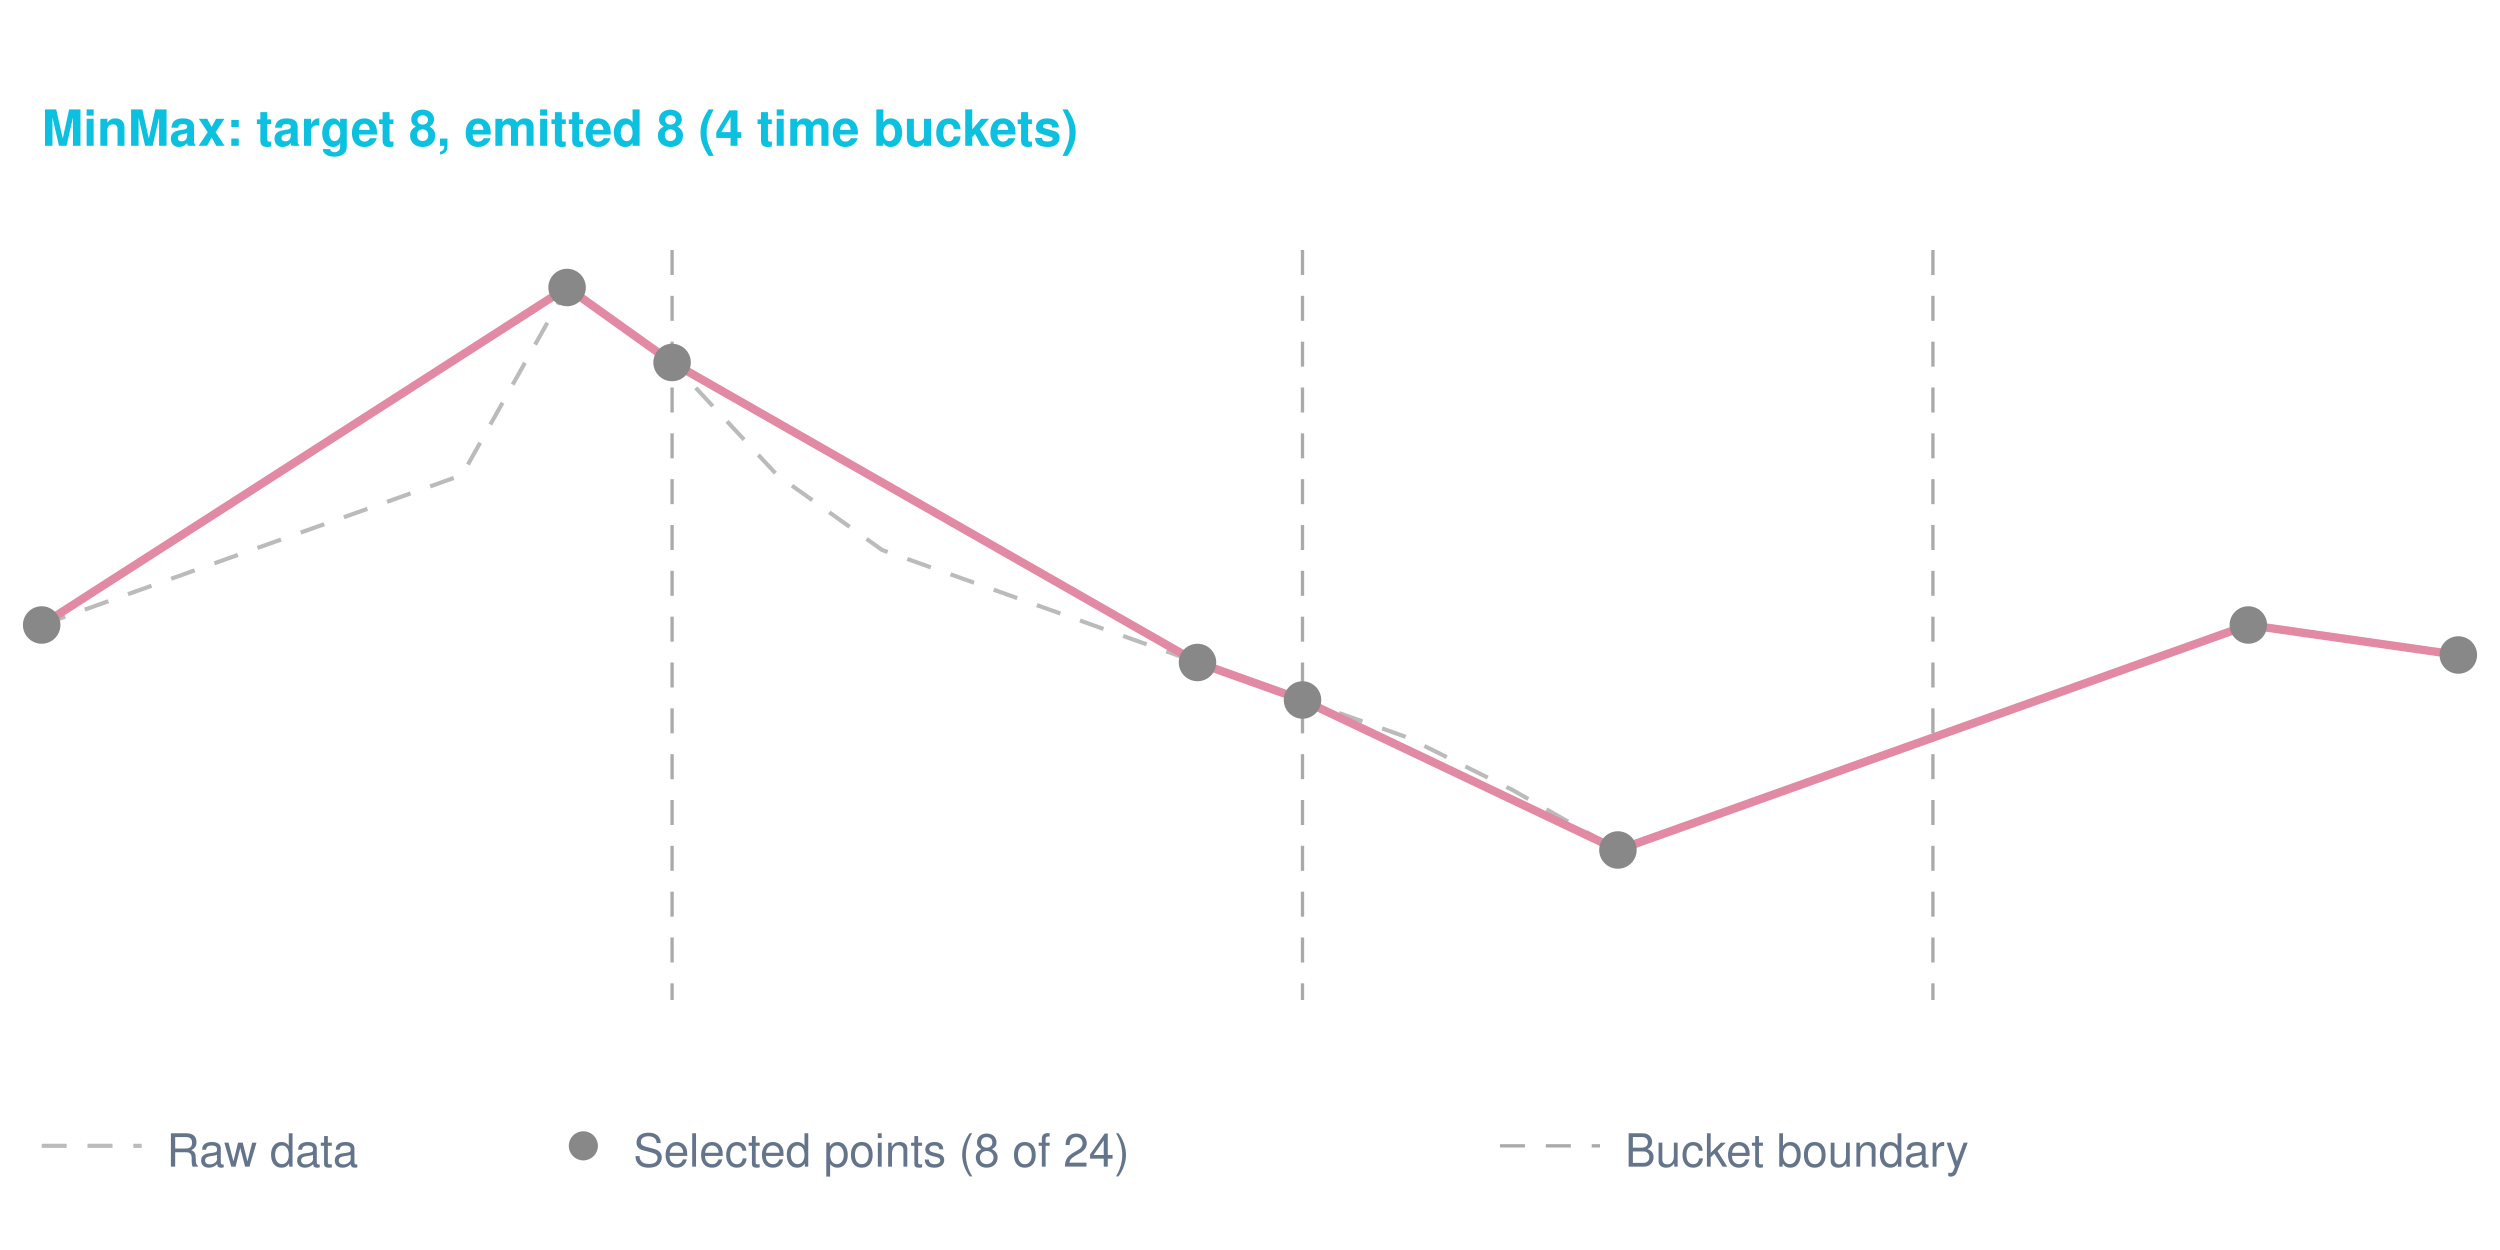
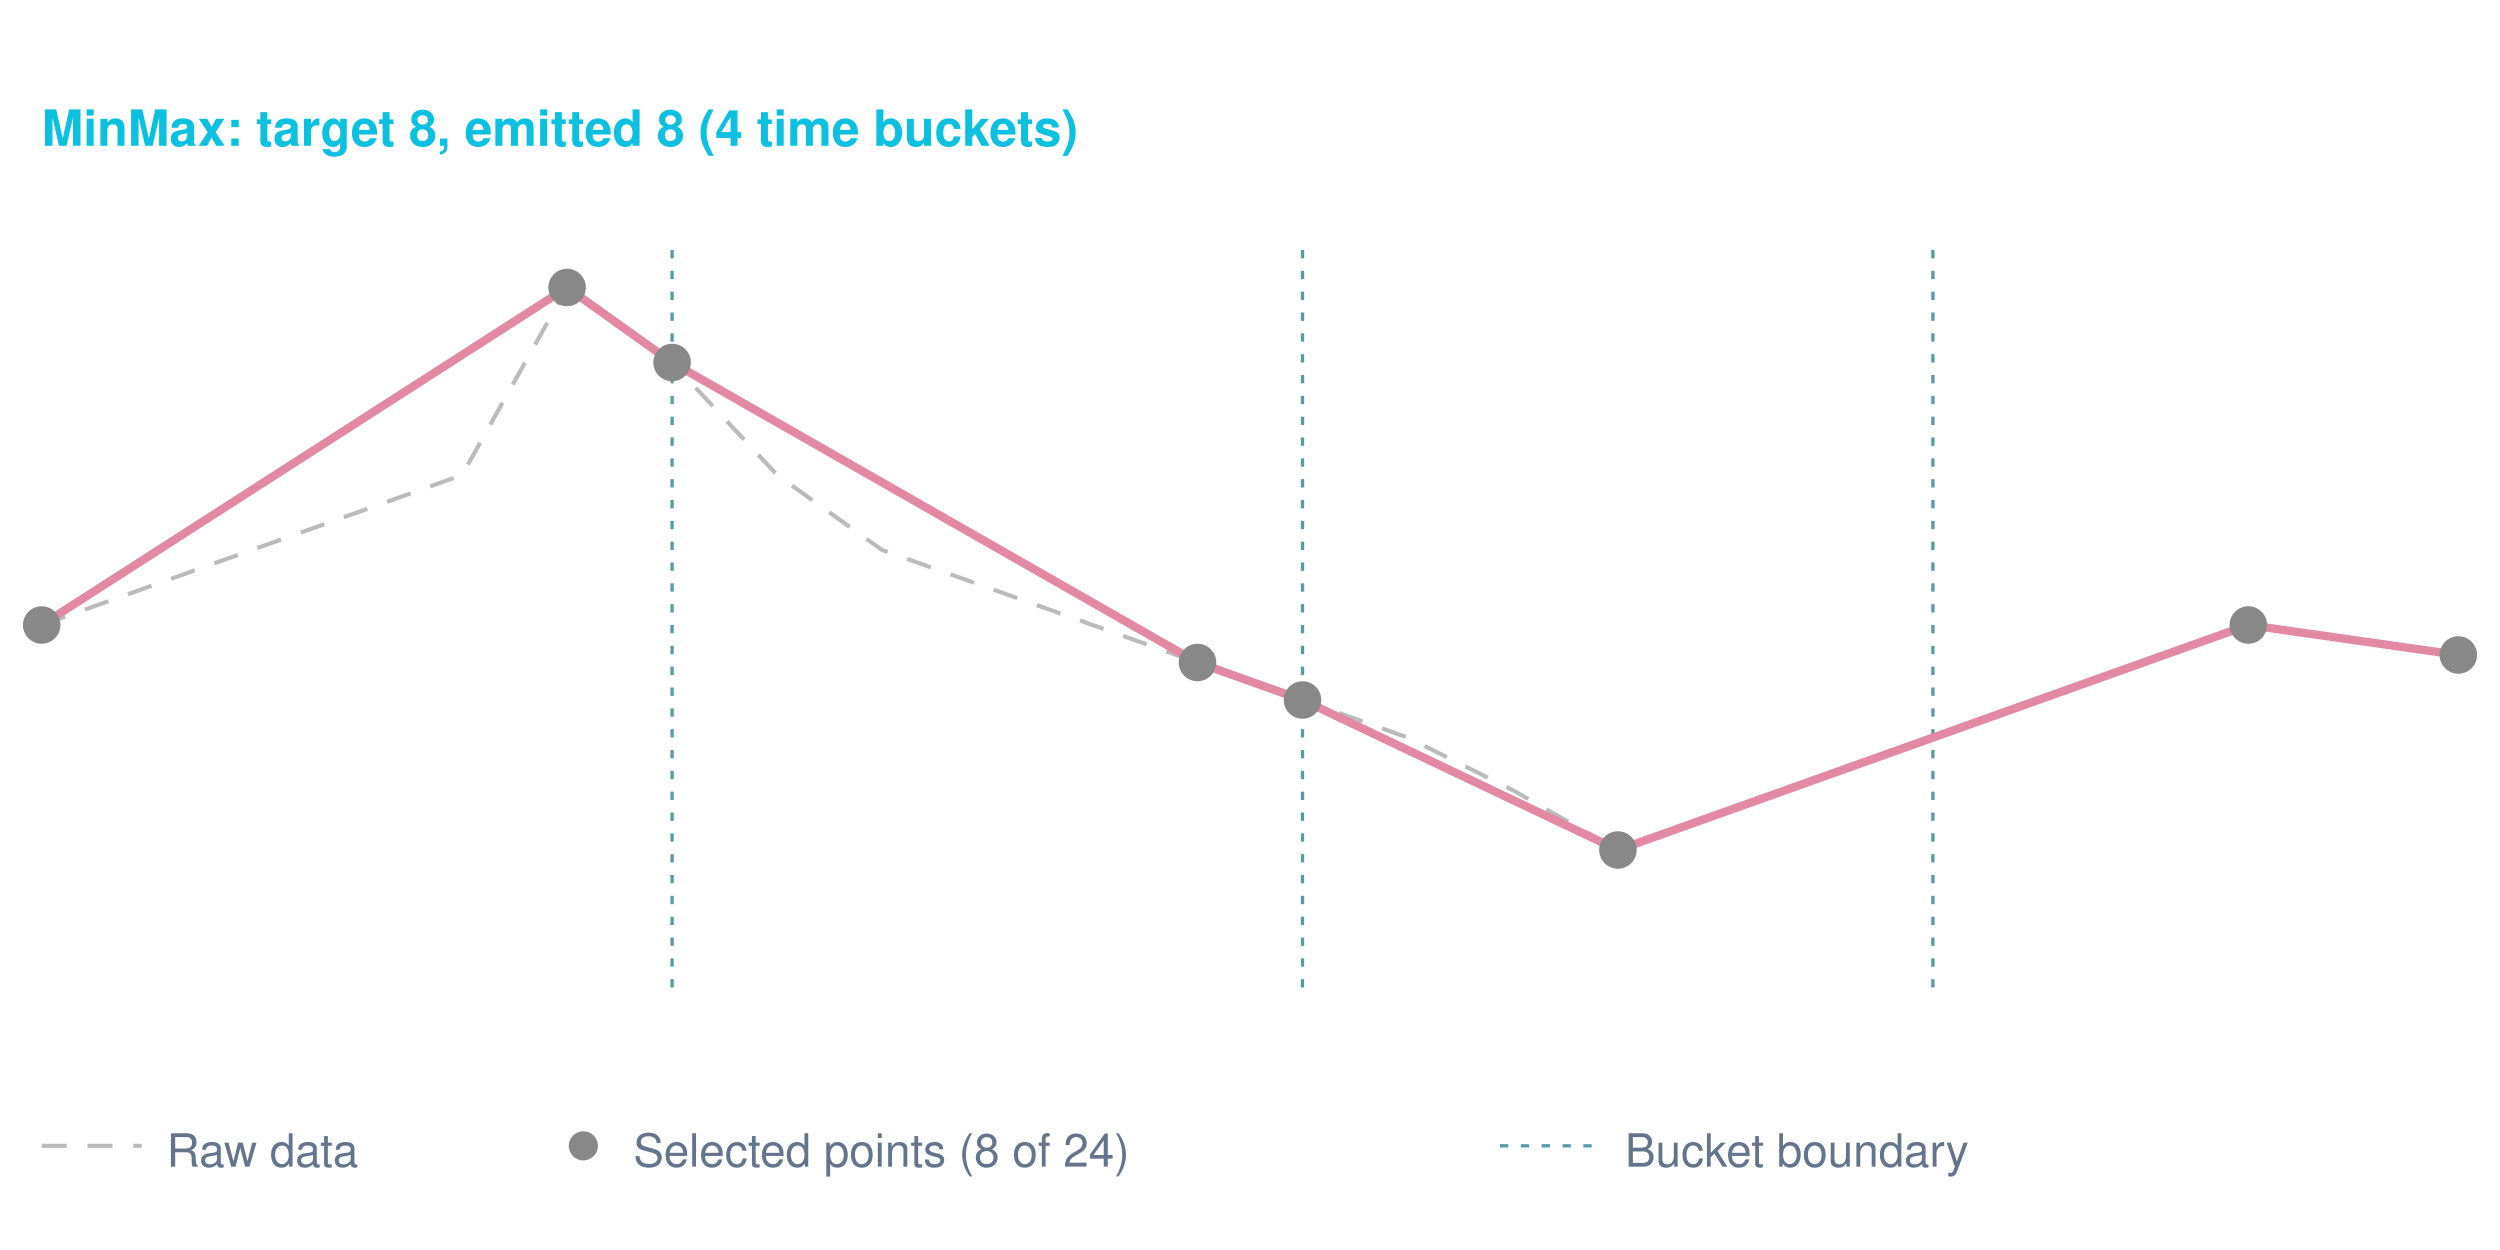
<svg xmlns="http://www.w3.org/2000/svg" viewBox="0 0 600 300" width="1400" height="700" font-family="-apple-system, BlinkMacSystemFont, 'Segoe UI', Helvetica, Arial, sans-serif" role="img">
  <style>
  .t { font-size: 12px; font-weight: 600; }
  .l { font-size: 11px; }
  .ref { stroke-width: 1.0; stroke-dasharray: 6 5; fill: none; }
-   .bk { stroke-width: 0.8; stroke-dasharray: 6 5; }
+   .bk { stroke-width: 0.8; stroke-dasharray: 2 3; }
  .t { fill: #0cc0df; }
  .l { fill: #64748b; }
  .ref { stroke: #bbb; }
-   .bk { stroke: #aaa; }
+   .bk { stroke: #5a9aa8; }
  .sep { stroke: #ccc; }
  @media (prefers-color-scheme: dark) {
    .t { fill: #0cc0df; }
    .l { fill: #b1b5d3; }
    .ref { stroke: #555; }
-     .bk { stroke: #4a4a4a; }
+     .bk { stroke: #2a7a8a; }
    .sep { stroke: #3a3a3a; }
  }
</style>
  <text class="t" x="10" y="35">MinMax: target 8, emitted 8 (4 time buckets)</text>
  <line class="bk" x1="161.3" y1="60" x2="161.3" y2="240" />
  <line class="bk" x1="312.6" y1="60" x2="312.6" y2="240" />
  <line class="bk" x1="463.9" y1="60" x2="463.9" y2="240" />
  <polyline class="ref" points="10.0,150.0 35.2,141.0 60.4,132.0 85.7,123.0 110.9,114.0 136.1,69.0 161.3,87.0 186.5,114.0 211.7,132.0 237.0,141.0 262.2,150.0 287.4,159.0 312.6,168.0 337.8,177.0 363.0,189.6 388.3,204.0 413.5,195.0 438.7,186.0 463.9,177.0 489.1,168.0 514.3,159.0 539.6,150.0 564.8,153.6 590.0,157.2" />
  <polyline points="10.0,150.0 136.1,69.0 161.3,87.0 287.4,159.0 312.6,168.0 388.3,204.0 539.6,150.0 590.0,157.2" fill="none" stroke="#e289a4" stroke-width="2.0" />
  <circle cx="10.0" cy="150.0" r="4.5" fill="#888" />
  <circle cx="136.1" cy="69.0" r="4.5" fill="#888" />
  <circle cx="161.3" cy="87.0" r="4.5" fill="#888" />
  <circle cx="287.4" cy="159.0" r="4.5" fill="#888" />
  <circle cx="312.6" cy="168.0" r="4.5" fill="#888" />
  <circle cx="388.3" cy="204.0" r="4.5" fill="#888" />
  <circle cx="539.6" cy="150.0" r="4.5" fill="#888" />
  <circle cx="590.0" cy="157.2" r="4.5" fill="#888" />
  <line class="ref" x1="10" y1="275" x2="34" y2="275" />
  <text class="l" x="40" y="280">Raw data</text>
  <circle cx="140" cy="275" r="3.5" fill="#888" />
  <text class="l" x="152" y="280">Selected points (8 of 24)</text>
  <line class="bk" x1="360" y1="275" x2="384" y2="275" />
  <text class="l" x="390" y="280">Bucket boundary</text>
</svg>
